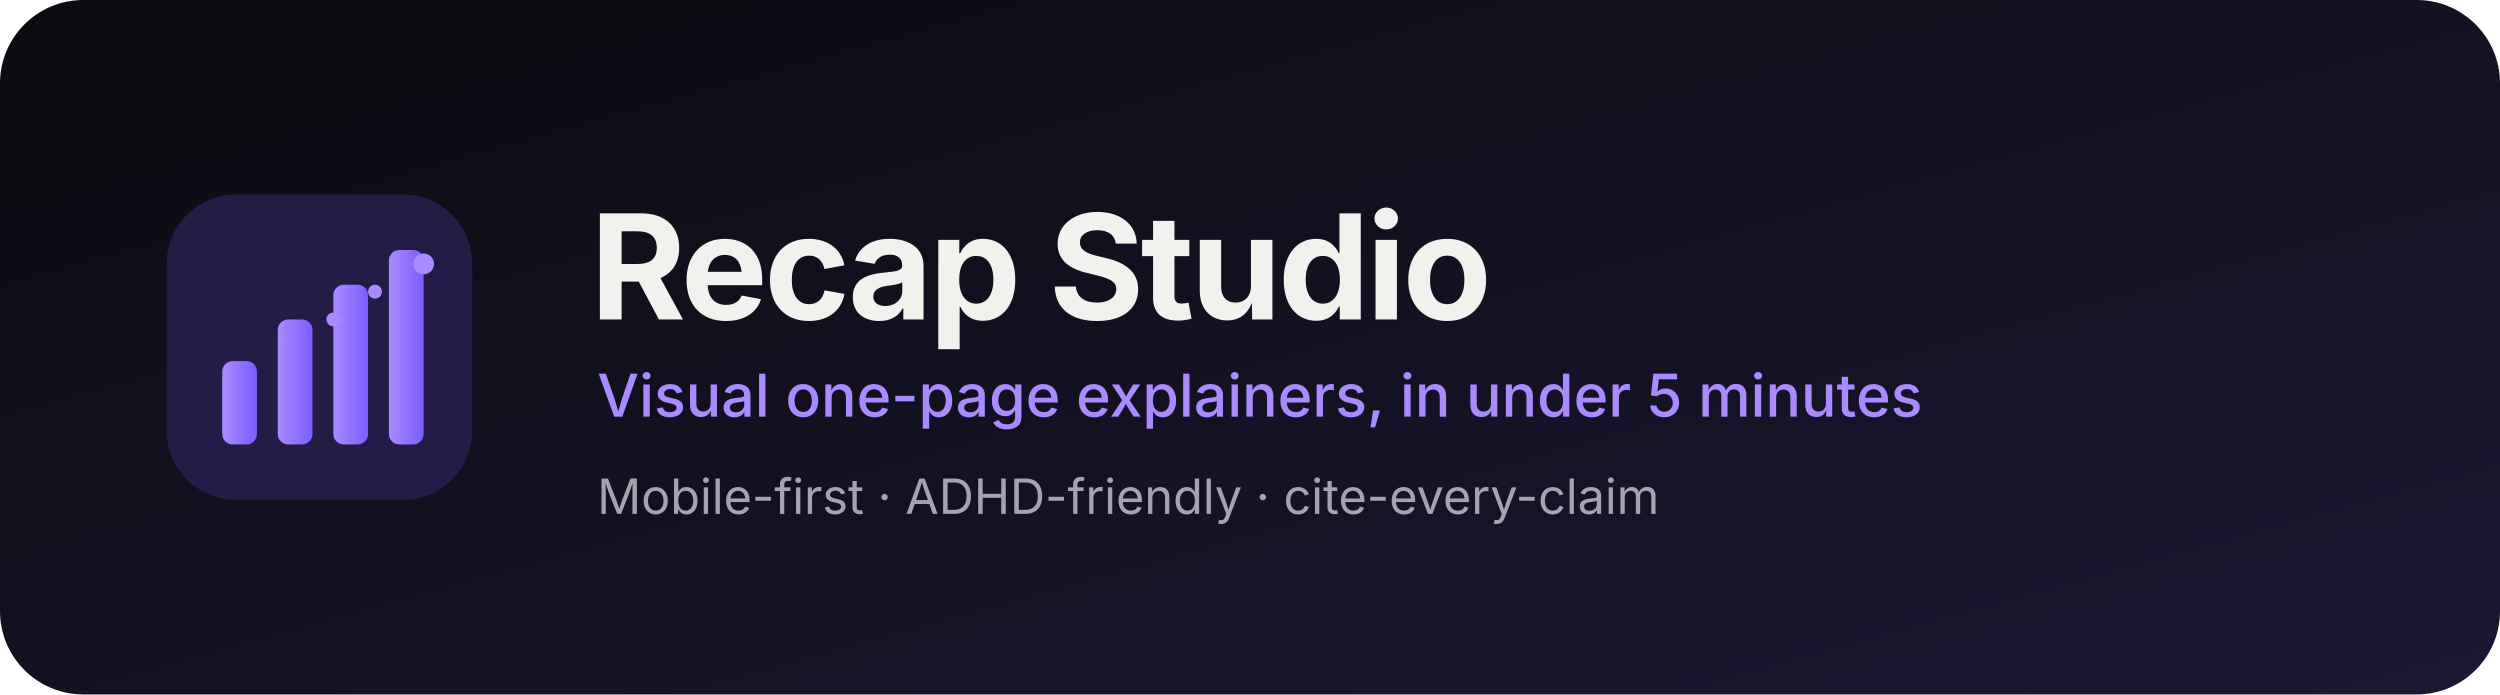
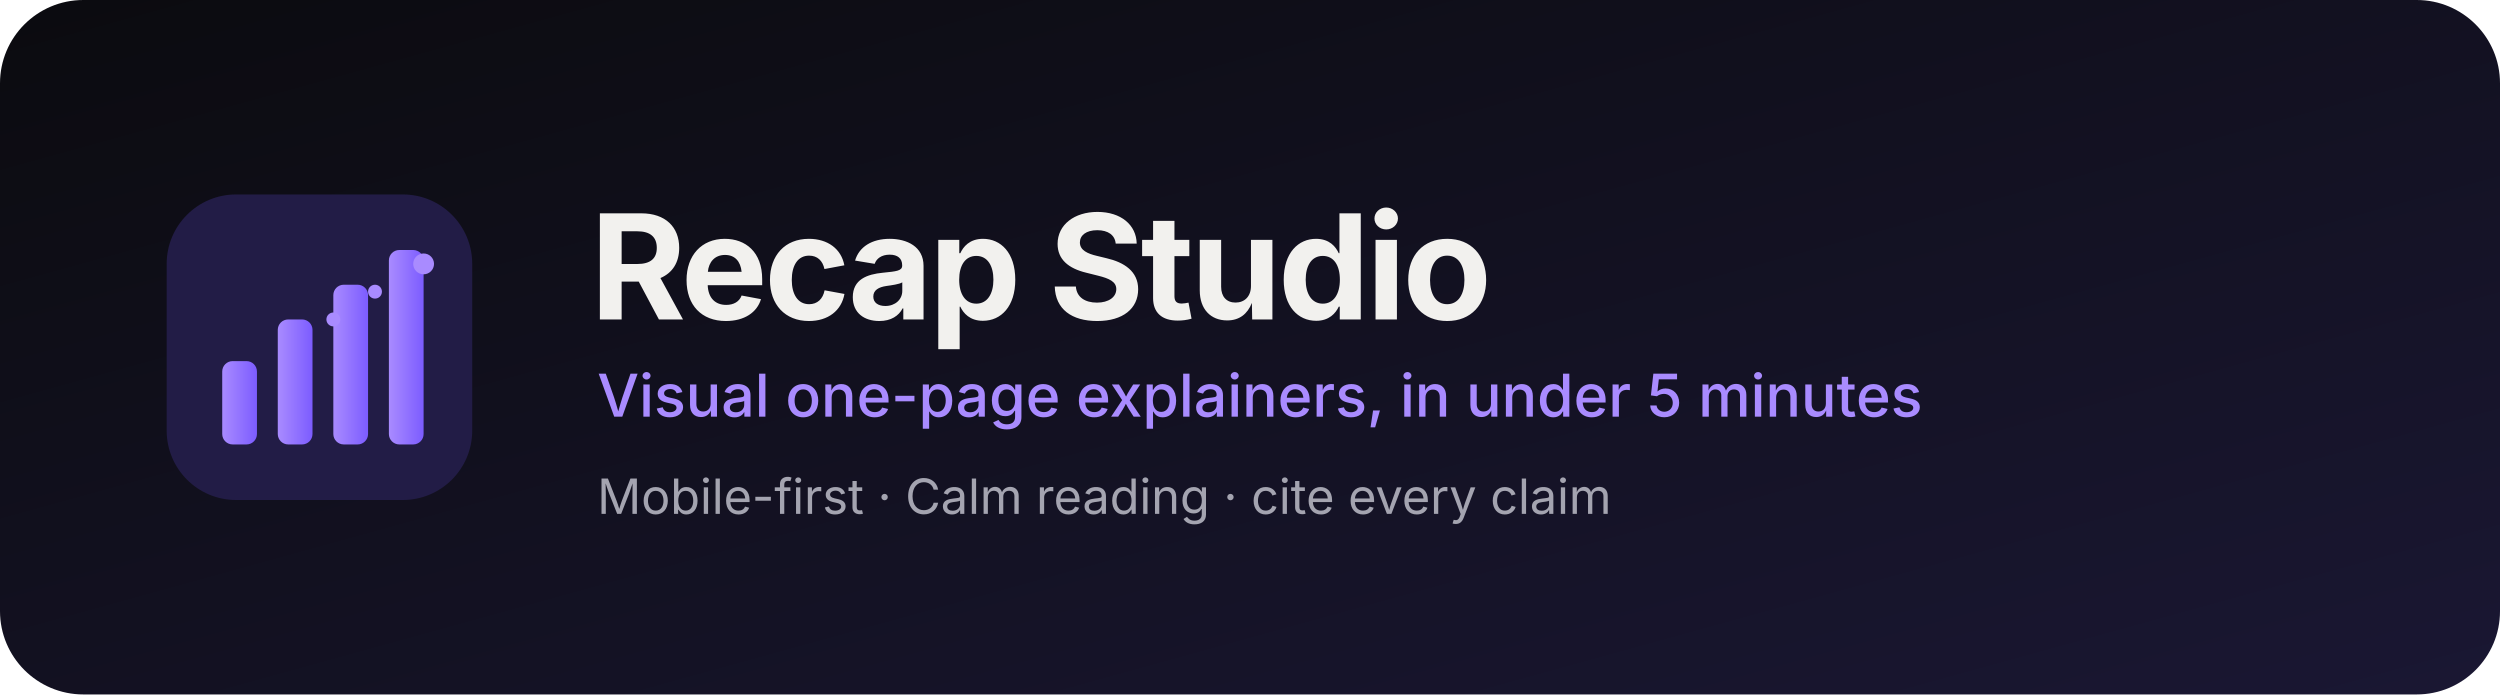
<svg xmlns="http://www.w3.org/2000/svg" viewBox="0 0 720 200" role="img" aria-label="Recap Studio">
  <defs>
    <linearGradient id="rs-dark-bg" x1="0" x2="1" y1="0" y2="1">
      <stop offset="0%" stop-color="#0B0B0F" />
      <stop offset="100%" stop-color="#1A1733" />
    </linearGradient>
    <linearGradient id="rs-dark-ink" x1="0" x2="1">
      <stop offset="0%" stop-color="#A98BFF" />
      <stop offset="100%" stop-color="#7C5CFF" />
    </linearGradient>
    <style>
      @keyframes rs-shimmer-d { 0%,100% { opacity:.92 } 50% { opacity:1 } }
      @keyframes rs-rise-d    { 0%,100% { transform: translateY(0) } 50% { transform: translateY(-4px) } }
      @keyframes rs-fade-d    { 0%,100% { opacity:.6 } 50% { opacity:1 } }
      .rs-bg     { animation: rs-shimmer-d 6s cubic-bezier(.4,0,.2,1) infinite; }
      .rs-bar    { transform-origin: bottom; animation: rs-rise-d 3.4s cubic-bezier(.4,0,.2,1) infinite; }
      .rs-bar-2  { animation-delay: .3s; }
      .rs-bar-3  { animation-delay: .6s; }
      .rs-bar-4  { animation-delay: .9s; }
      .rs-spark  { animation: rs-fade-d 2.8s cubic-bezier(.4,0,.2,1) infinite; }
      .rs-spark-2{ animation-delay: .4s; }
      .rs-spark-3{ animation-delay: .8s; }
    </style>
  </defs>
  <rect class="rs-bg" width="720" height="200" rx="24" fill="url(#rs-dark-bg)" />
  <g transform="translate(48, 56)">
    <rect width="88" height="88" rx="20" fill="#221C46" />
    <g transform="translate(16, 16)">
      <rect class="rs-bar" x="0" y="32" width="10" height="24" rx="3" fill="url(#rs-dark-ink)" />
      <rect class="rs-bar rs-bar-2" x="16" y="20" width="10" height="36" rx="3" fill="url(#rs-dark-ink)" />
      <rect class="rs-bar rs-bar-3" x="32" y="10" width="10" height="46" rx="3" fill="url(#rs-dark-ink)" />
      <rect class="rs-bar rs-bar-4" x="48" y="0" width="10" height="56" rx="3" fill="url(#rs-dark-ink)" />
      <circle class="rs-spark" cx="58" cy="4" r="3" fill="#A98BFF" />
      <circle class="rs-spark rs-spark-2" cx="44" cy="12" r="2" fill="#A98BFF" />
      <circle class="rs-spark rs-spark-3" cx="32" cy="20" r="2" fill="#A98BFF" />
    </g>
  </g>
  <g font-family="system-ui,-apple-system,Segoe UI,sans-serif" fill="#F2F1EE">
    <text x="170" y="92" font-size="42" font-weight="700" letter-spacing="-1">Recap Studio</text>
    <text x="172" y="120" font-size="17" font-weight="500" fill="#A98BFF">Visual one-page explainers, in under 5 minutes</text>
-     <text x="172" y="148" font-size="14" fill="#A4A4B0">Mobile-first · ADHD-friendly · cite-every-claim</text>
+     <text x="172" y="148" font-size="14" fill="#A4A4B0">Mobile-first · Calm reading · cite every claim</text>
  </g>
</svg>
